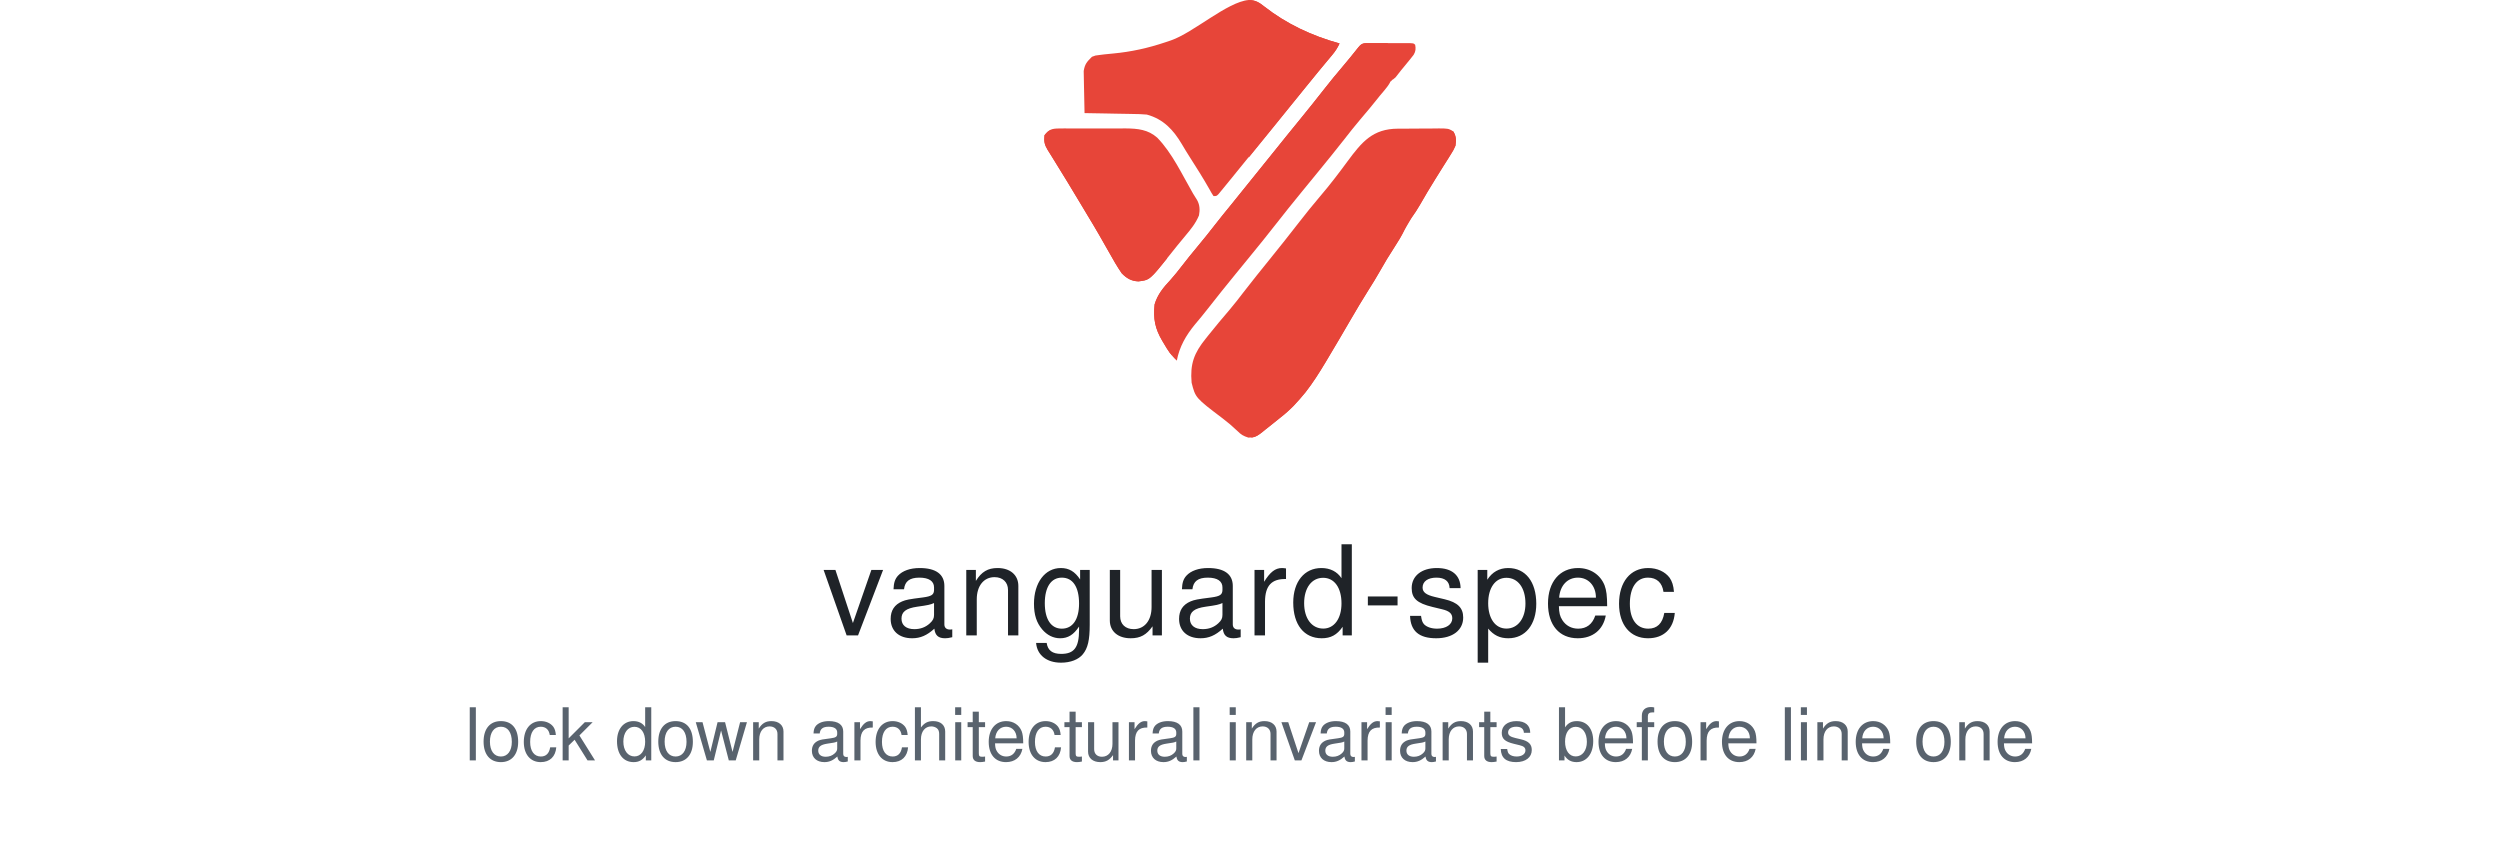
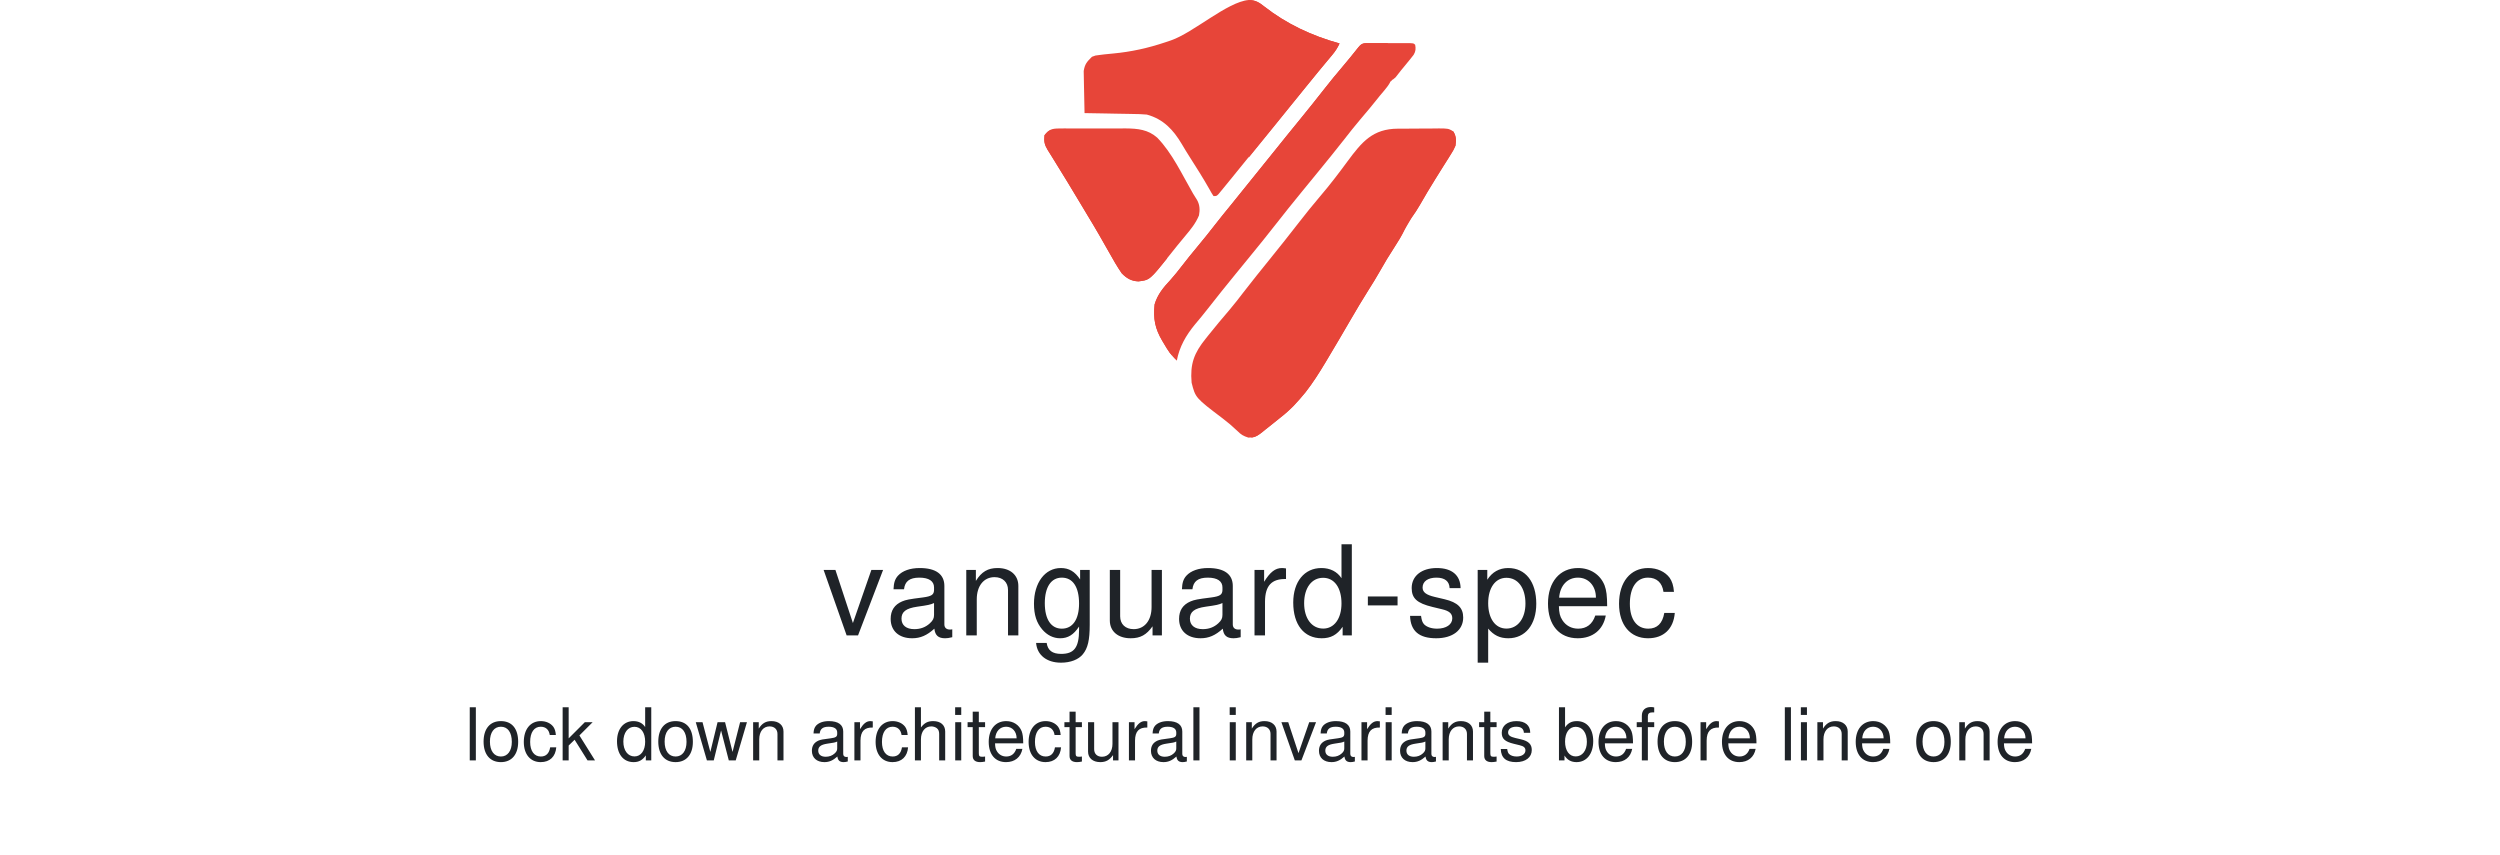
<svg xmlns="http://www.w3.org/2000/svg" width="480" height="164" viewBox="0 0 480 164" role="img" aria-label="vanguard-spec — lock down architectural invariants before line one">
  <g transform="translate(200.5 0) scale(0.089)">
    <g transform="translate(-3406 -638)">
      <path d="M4169.03 915.589C4172.16 915.557 4175.29 915.557 4178.56 915.525 4185.18 915.493 4191.8 915.493 4198.42 915.493 4208.56 915.461 4218.7 915.333 4228.87 915.237 4235.3 915.205 4241.76 915.205 4248.19 915.205 4252.73 915.109 4252.73 915.109 4257.36 915.045 4277.93 915.205 4277.93 915.205 4288.77 921.761 4294.94 932.604 4294.72 939.512 4293.15 951.857 4288.68 961.74 4288.68 961.74 4282.38 971.719 4281.26 973.51 4280.14 975.332 4278.99 977.187 4275.34 983.04 4271.66 988.829 4267.95 994.618 4265.46 998.648 4262.93 1002.65 4260.44 1006.68 4256.69 1012.69 4252.95 1018.7 4249.21 1024.68 4237.98 1042.56 4227.3 1060.69 4216.81 1079.02 4211.08 1088.87 4205.1 1098.27 4198.39 1107.49 4192.47 1115.61 4187.77 1123.54 4183.61 1132.75 4177.02 1146.41 4169.31 1159.07 4161.03 1171.74 4150.12 1188.34 4140.02 1205.19 4130.29 1222.53 4122.46 1236.38 4114.17 1249.84 4105.63 1263.27 4092.3 1284.38 4079.6 1305.84 4067.06 1327.43 4051.04 1355.06 4034.89 1382.6 4018.48 1410.01 4016.59 1413.18 4014.71 1416.37 4012.72 1419.67 3985.06 1465.88 3957.68 1506.18 3914.73 1539.32 3908.58 1544.15 3902.54 1549.07 3896.49 1554 3891.99 1557.58 3887.48 1561.13 3882.97 1564.71 3880.86 1566.47 3878.74 1568.2 3876.54 1569.99 3865.57 1578.5 3860.51 1581.89 3846.25 1582.05 3835.53 1578.62 3830.64 1575.81 3822.81 1567.91 3812.44 1557.99 3801.89 1549.01 3790.47 1540.37 3732.13 1496.14 3732.13 1496.14 3723.85 1463.58 3720.27 1423.22 3729.19 1399.55 3754.23 1368.62 3756.22 1366.13 3758.2 1363.6 3760.25 1361.04 3775.05 1342.46 3790.34 1324.26 3805.79 1306.23 3816.22 1293.94 3826 1281.25 3835.79 1268.49 3854.21 1244.82 3872.8 1221.34 3891.76 1198.12 3913.7 1171.19 3935.16 1143.88 3956.5 1116.47 3970.89 1097.99 3985.47 1079.79 4000.7 1061.97 4021.68 1037.47 4041.22 1011.89 4060.31 985.887 4091.11 944.245 4114.62 915.717 4169.03 915.589Z" fill="#E74539" fill-rule="evenodd" />
      <path d="M3846.94 638.016C3861.05 638.303 3869.14 643.099 3879.92 651.795 3928.86 689.936 3983.43 715.256 4043.06 731.721 4038.83 740.833 4034.13 748.186 4027.7 755.859 4025.91 758.001 4024.15 760.143 4022.3 762.349 4019.42 765.801 4019.42 765.801 4016.47 769.286 4012.38 774.21 4008.32 779.101 4004.22 784.024 4002.18 786.486 4000.1 788.98 3997.95 791.537 3988.87 802.503 3979.88 813.565 3970.89 824.659 3968.33 827.792 3968.33 827.792 3965.74 830.989 3962.32 835.209 3958.87 839.461 3955.44 843.681 3946.81 854.327 3938.17 864.973 3929.5 875.588 3918.95 888.568 3908.42 901.548 3897.87 914.528 3880.63 935.756 3863.35 956.984 3845.98 978.149 3839.97 985.502 3833.99 992.855 3828.01 1000.24 3826.18 1002.48 3824.36 1004.75 3822.47 1007.05 3818.89 1011.46 3815.34 1015.87 3811.76 1020.29 3806.8 1026.42 3801.78 1032.53 3796.76 1038.64 3795.03 1040.81 3793.27 1042.95 3791.45 1045.16 3789.75 1047.2 3788.05 1049.28 3786.3 1051.39 3784.79 1053.25 3783.26 1055.1 3781.69 1056.99 3777.56 1061.02 3777.56 1061.02 3771.17 1061.02 3767.01 1054.78 3767.01 1054.78 3761.99 1045.64 3748.71 1022.27 3734.41 999.601 3719.92 976.966 3714.04 967.726 3708.28 958.423 3702.78 948.96 3684.45 918.044 3662.86 894.866 3627.22 885.179 3616.83 884.156 3606.43 883.996 3595.97 883.868 3593.03 883.804 3590.05 883.74 3587.02 883.676 3577.64 883.484 3568.24 883.325 3558.87 883.197 3552.47 883.069 3546.1 882.941 3539.71 882.813 3524.1 882.493 3508.49 882.237 3492.88 881.982 3492.49 867.787 3492.21 853.56 3492.01 839.333 3491.92 834.506 3491.82 829.678 3491.7 824.851 3491.47 817.881 3491.41 810.912 3491.31 803.942 3491.25 799.754 3491.15 795.566 3491.06 791.25 3493.45 776.096 3498.09 771.172 3508.87 760.494 3516.36 757.553 3516.36 757.553 3524.67 756.69 3528.06 756.274 3531.49 755.827 3534.97 755.379 3541.43 754.708 3547.9 754.036 3554.36 753.461 3593.67 749.784 3630.1 741.696 3667.43 729.131 3671.37 727.821 3675.33 726.478 3679.39 725.103 3728.3 708.127 3800.95 641.916 3846.94 638.016Z" fill="#E74539" fill-rule="evenodd" />
      <path d="M4108.5 731 4115.81 731.032 4123.32 731 4139 731.032 4163.11 731 4178.32 731.032 4185.63 731C4202.59 731.064 4202.59 731.064 4206.17 734.647 4207.67 742.964 4207.42 748.53 4203.07 755.887 4198.66 761.773 4194.1 767.403 4189.4 773.033 4187.8 774.952 4186.24 776.904 4184.64 778.887L4175.35 790.147C4171.42 794.945 4167.65 799.871 4163.88 804.829L4158.26 809.5C4156.15 809.5 4154.68 813.978 4152.51 813.978 4151.78 815.674 4152.32 814.778 4151.55 816.537 4145.96 826.806 4134.13 839.11 4129.71 844.815 4125.28 850.519 4126.58 848.749 4124.98 850.765 4113.1 865.767 4100.8 880.386 4088.38 894.941 4076.43 908.984 4065.03 923.378 4053.72 937.933 4035.67 961.093 4017.12 983.805 3998.56 1006.55L3990.54 1016.37 3962.56 1050.56C3942.31 1075.29 3922.32 1100.15 3902.68 1125.32 3885.91 1146.72 3868.92 1167.9 3851.64 1188.88L3822.89 1224.07 3818.13 1229.89C3798.07 1254.49 3778.14 1279.15 3758.66 1304.2 3749.65 1315.78 3740.32 1327.04 3730.84 1338.24 3711.58 1361.75 3697.59 1385.96 3691.94 1416 3679.93 1405.22 3672.42 1393.16 3664.37 1379.41L3660.57 1373.07C3644.89 1346.62 3640.8 1325.54 3644.03 1294.44 3650.35 1273.14 3663.22 1257.75 3678.2 1241.76 3686.89 1232.16 3694.78 1222.12 3702.7 1211.88 3713.78 1197.58 3725.03 1183.51 3736.65 1169.69 3749.71 1154.11 3762.33 1138.21 3774.82 1122.19 3786.29 1107.5 3797.98 1093.08 3809.79 1078.71 3816.09 1071.04 3822.28 1063.3 3828.48 1055.52 3839.82 1041.26 3851.32 1027.08 3862.81 1012.95L3896.35 971.361C3907.12 957.83 3917.97 944.395 3928.87 930.96L3934.23 924.37 3961.32 891.102C3977.77 870.854 3994.12 850.573 4010.12 830.004 4022.99 813.498 4036.28 797.408 4049.86 781.478 4061.29 768.043 4072.37 754.352 4083.33 740.501 4091.41 730.328 4095.4 731.064 4108.5 731Z" fill="#E74539" fill-rule="evenodd" />
      <path d="M4263.31 927 4267 927.016 4227 945 4229.88 942.98 4263.31 927Z" fill="#E74539" fill-rule="evenodd" />
      <path d="M3927.25 1474.22 3933.23 1479.08 3931.62 1477.45ZM3908.2 1461.36 3914.62 1464.89 3911.74 1462.76ZM3893.8 1455.69 3891.6 1455.84 3897.45 1457.12ZM4284.4 920 4288.71 922.467C4294.86 933.305 4294.63 940.211 4293.06 952.553 4288.58 962.432 4288.58 962.432 4282.27 972.407 4281.15 974.198 4280.03 976.02 4278.88 977.875 4275.26 983.726 4271.54 989.513 4267.86 995.3 4265.33 999.328 4262.83 1003.36 4260.3 1007.35 4256.59 1013.36 4252.84 1019.37 4249.06 1025.35 4237.85 1043.23 4227.16 1061.35 4216.65 1079.68 4210.92 1089.52 4204.93 1098.92 4198.21 1108.13L4192.02 1118.67 4183.38 1133.39C4176.78 1147.04 4169.1 1159.7 4160.77 1172.36 4149.85 1188.96 4139.73 1205.81 4130 1223.14 4122.15 1236.98 4113.86 1250.44 4105.34 1263.87 4091.95 1284.97 4079.24 1306.42 4066.69 1328.01 4050.64 1355.63 4034.47 1383.16 4018.07 1410.56 4016.15 1413.76 4014.26 1416.92 4012.31 1420.21 3998.44 1443.31 3984.66 1464.94 3968.96 1484.93L3954.68 1501.2 3943.74 1513.67C3934.69 1522.83 3924.91 1531.57 3914.16 1539.85 3908.01 1544.65 3901.99 1549.57 3895.94 1554.5 3891.42 1558.08 3886.87 1561.63 3882.36 1565.21 3880.25 1566.97 3878.13 1568.69 3875.95 1570.52 3867.74 1576.87 3862.8 1580.37 3854.85 1581.81L3852.65 1582 3850.6 1548.66 3850.43 1538.67 3850.24 1530.02 3850.01 1519.9C3849.63 1481.92 3856.84 1448.76 3878.36 1417.14 3880.41 1413.98 3880.41 1413.98 3882.52 1410.78 3886.94 1404 3891.45 1397.29 3895.97 1390.58 3899.14 1385.78 3902.31 1380.98 3905.48 1376.19 3915.05 1361.77 3924.73 1347.38 3934.4 1333.02 3939.94 1324.78 3945.48 1316.5 3951.02 1308.25 3952.33 1306.3 3953.61 1304.35 3954.96 1302.33 3965.04 1287.27 3974.84 1272.02 3984.58 1256.74 3992.9 1243.76 4001.58 1231.1 4010.45 1218.5 4018.36 1207.24 4025.79 1196.12 4032.26 1183.94 4037.96 1173.26 4044.43 1163.83 4051.7 1154.17 4063.29 1138.6 4073.48 1122.45 4083.5 1105.8 4094.55 1087.54 4105.69 1069.64 4118.21 1052.34 4121.77 1047.45 4125.19 1042.49 4128.56 1037.47 4153.99 999.728 4186.52 967.38 4225.86 945.364L4226.7 944.992 4267.44 926.975 4263.68 926.959 4267.11 925.347Z" fill="#E74539" fill-rule="evenodd" />
      <path d="M3438.24 915.173C3443.98 915.109 3443.98 915.109 3449.81 915.045 3456 915.077 3456 915.077 3462.31 915.141 3466.6 915.109 3470.9 915.109 3475.19 915.077 3484.2 915.077 3493.2 915.109 3502.21 915.173 3513.68 915.237 3525.16 915.205 3536.63 915.109 3545.51 915.077 3554.38 915.077 3563.26 915.109 3569.51 915.141 3575.79 915.077 3582.04 915.045 3607.58 915.301 3629.76 917.448 3649.57 934.877 3682.03 968.069 3703.79 1015.58 3726.9 1055.44 3729.75 1060.31 3732.77 1065.05 3735.81 1069.79 3741.64 1080.4 3741.93 1091 3739.79 1102.66 3732.77 1119.71 3722.03 1132.72 3710.33 1146.72 3706.58 1151.27 3702.8 1155.85 3699.02 1160.4 3697.22 1162.61 3695.4 1164.79 3693.54 1167.03 3687.19 1174.72 3681.04 1182.54 3674.89 1190.35 3633.38 1242.23 3633.38 1242.23 3608.99 1245.05 3593.64 1244.4 3583.74 1238.41 3573.13 1227.62 3563.01 1213.01 3554.35 1197.66 3545.7 1182.15 3543.33 1178.02 3540.99 1173.89 3538.62 1169.75 3534.03 1161.74 3529.45 1153.7 3524.9 1145.63 3516.63 1131.18 3508.04 1116.92 3499.42 1102.66 3495.77 1096.58 3492.11 1090.46 3488.49 1084.37 3466.73 1047.97 3444.78 1011.71 3422.34 975.695 3419.91 971.786 3419.91 971.786 3417.41 967.813 3416 965.538 3414.59 963.264 3413.11 960.924 3406.38 949.839 3405.17 942.726 3406.48 929.655 3416.03 917.128 3422.76 915.205 3438.24 915.173Z" fill="#E74539" fill-rule="evenodd" />
      <path d="M3847.7 638C3861.75 638.288 3869.81 643.086 3880.55 651.786 3929.28 689.947 3983.62 715.28 4043 731.753 4038.8 740.87 4034.11 748.227 4027.71 755.904 4025.93 758.047 4024.17 760.19 4022.33 762.397 4019.46 765.852 4019.46 765.852 4016.53 769.338 4012.45 774.264 4008.41 779.158 4004.33 784.084 4002.29 786.547 4000.22 789.042 3998.09 791.601 3989.04 802.573 3980.09 813.64 3971.14 824.74 3968.59 827.875 3968.59 827.875 3966.01 831.073 3962.6 835.296 3959.16 839.55 3955.75 843.772 3947.15 854.424 3938.55 865.075 3929.92 875.695 3919.41 888.682 3908.93 901.668 3898.42 914.655L3847 978 3847 638.16Z" fill="#E74539" fill-rule="evenodd" />
      <path d="M3418.73 919 3437.44 924.28C3529.87 958.74 3626.8 1091.36 3663.31 1174.55L3671 1195.29 3661.2 1207.49C3633.05 1242.23 3630.38 1242.54 3609.04 1245 3593.68 1244.36 3583.78 1238.38 3573.17 1227.59 3563.04 1213 3554.38 1197.68 3545.72 1182.19 3543.35 1178.06 3541.01 1173.93 3538.64 1169.81 3534.06 1161.81 3529.47 1153.78 3524.92 1145.71 3516.65 1131.28 3508.06 1117.04 3499.43 1102.8 3495.78 1096.72 3492.13 1090.61 3488.5 1084.53 3466.74 1048.18 3444.78 1011.96 3422.34 975.998 3419.9 972.095 3419.9 972.095 3417.4 968.127 3415.99 965.855 3414.58 963.583 3413.1 961.247 3406.37 950.176 3405.15 943.073 3406.47 930.018 3408.86 926.891 3411.07 924.425 3413.29 922.485Z" fill="#E74539" fill-rule="evenodd" />
      <path d="M4108.32 731C4111.96 731 4111.96 731 4115.64 731.032 4118.13 731.032 4120.58 731 4123.14 731 4128.38 731 4133.58 731 4138.82 731.032L4148 731.02 4100.97 789.389C4078.85 816.61 4056.74 843.892 4034.93 871.359 4023.01 886.324 4011.09 901.228 3998.99 916.008 3976.26 943.66 3953.77 971.435 3931.72 999.703 3907.7 1030.56 3883.43 1061.17 3858.3 1091.16 3835.94 1117.76 3814.31 1144.86 3793 1172.39 3777.76 1192.1 3762.59 1211.43 3745.88 1229.91 3717.06 1260.7 3692.3 1290.32 3680.14 1331.34 3678.59 1346.3 3677.92 1360.07 3678.25 1373.08L3681.81 1405 3676.66 1399.19C3672.27 1393.1 3668.39 1386.65 3664.36 1379.77 3663.12 1377.69 3661.84 1375.57 3660.56 1373.43 3644.89 1346.96 3640.8 1325.87 3644.03 1294.76 3650.35 1273.44 3663.21 1258.05 3678.19 1242.04 3686.87 1232.44 3694.76 1222.39 3702.68 1212.15 3713.76 1197.84 3724.99 1183.76 3736.62 1169.93 3749.68 1154.35 3762.29 1138.44 3774.77 1122.4 3786.23 1107.71 3797.92 1093.28 3809.73 1078.91 3816.02 1071.23 3822.22 1063.48 3828.41 1055.7 3839.74 1041.43 3851.24 1027.25 3862.73 1013.1 3873.94 999.276 3885.15 985.418 3896.26 971.495 3907.02 957.956 3917.87 944.514 3928.76 931.071 3931.41 927.806 3931.41 927.806 3934.12 924.478 3943.13 913.372 3952.16 902.266 3961.2 891.191 3977.64 870.931 3993.99 850.639 4009.99 830.06 4022.85 813.544 4036.14 797.445 4049.7 781.506 4061.13 768.063 4072.21 754.365 4083.17 740.506 4091.24 730.328 4095.23 731.064 4108.32 731Z" fill="#E74539" fill-rule="evenodd" />
    </g>
  </g>
-   <text x="240" y="122" text-anchor="middle" font-family="Segoe UI, Helvetica, Arial, sans-serif" font-size="24" font-weight="500" letter-spacing="0.5" fill="#1f2328">vanguard-spec</text>
-   <text x="240" y="146" text-anchor="middle" font-family="Segoe UI, Helvetica, Arial, sans-serif" font-size="14" fill="#59636e">lock down architectural invariants before line one</text>
+   <text x="240" y="122" text-anchor="middle" font-family="Segoe UI, Helvetica, Arial, sans-serif" font-size="24" font-weight="400" letter-spacing="0.5" fill="#1f2328">vanguard-spec</text>
+   <text x="240" y="146" text-anchor="middle" font-family="Segoe UI, Helvetica, Arial, sans-serif" font-size="14" fill="#1f2328">lock down architectural invariants before line one</text>
</svg>
